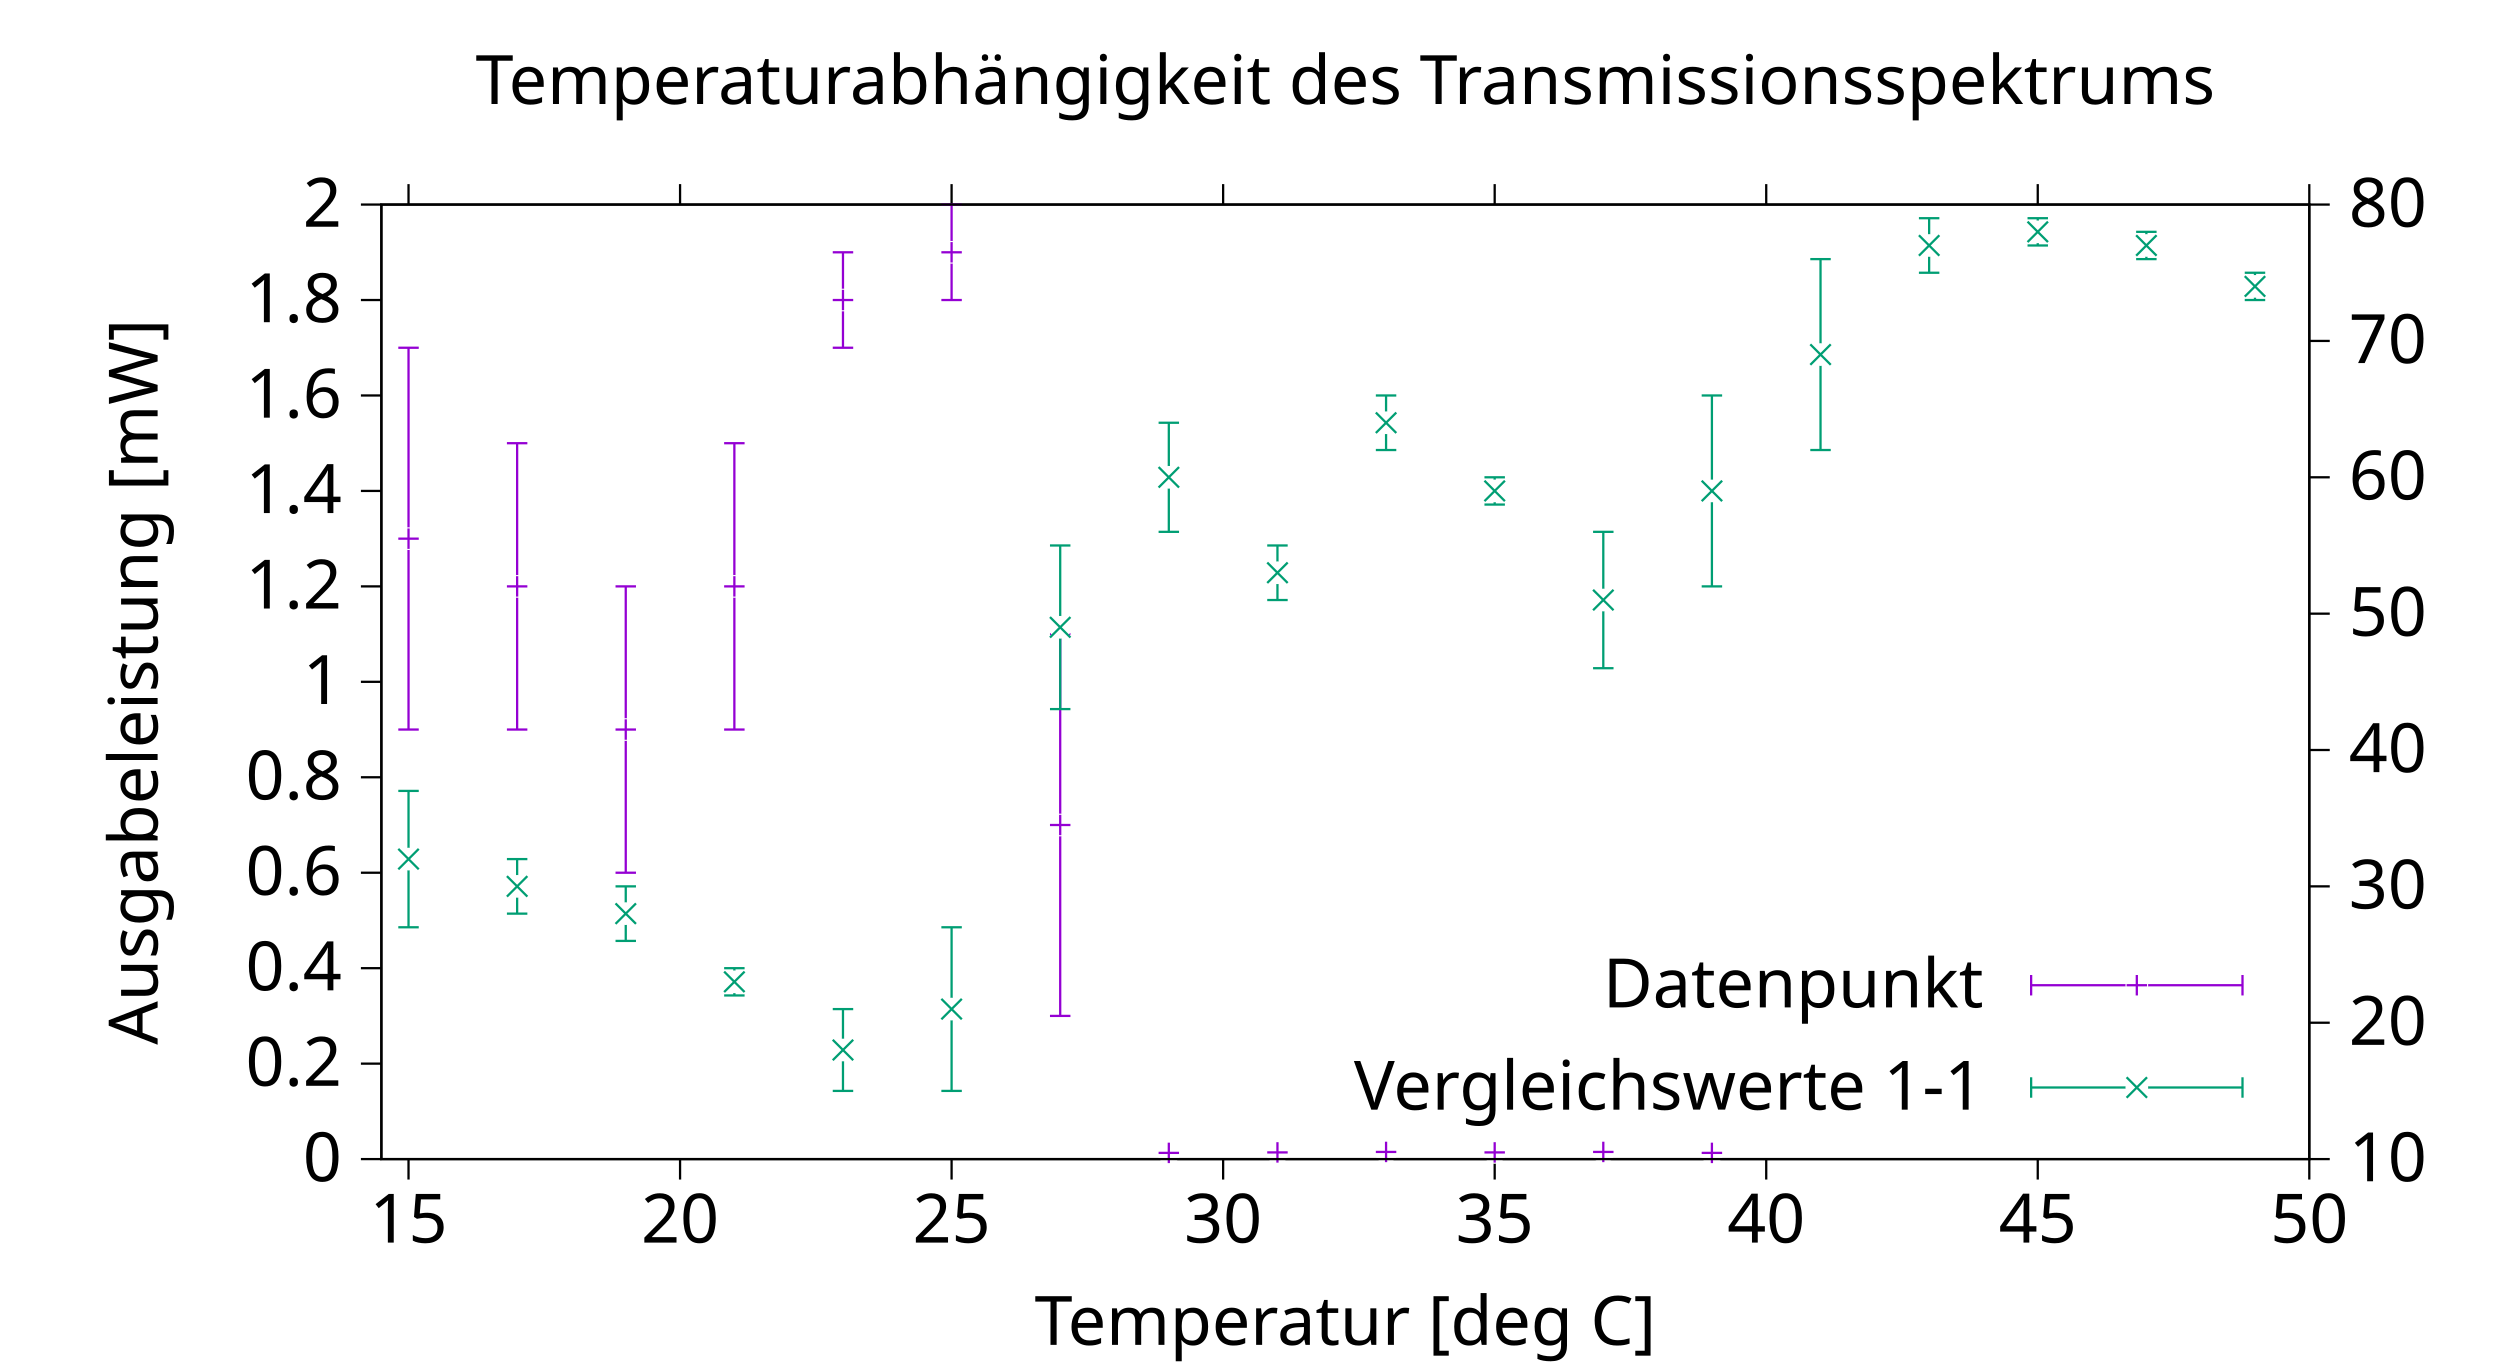
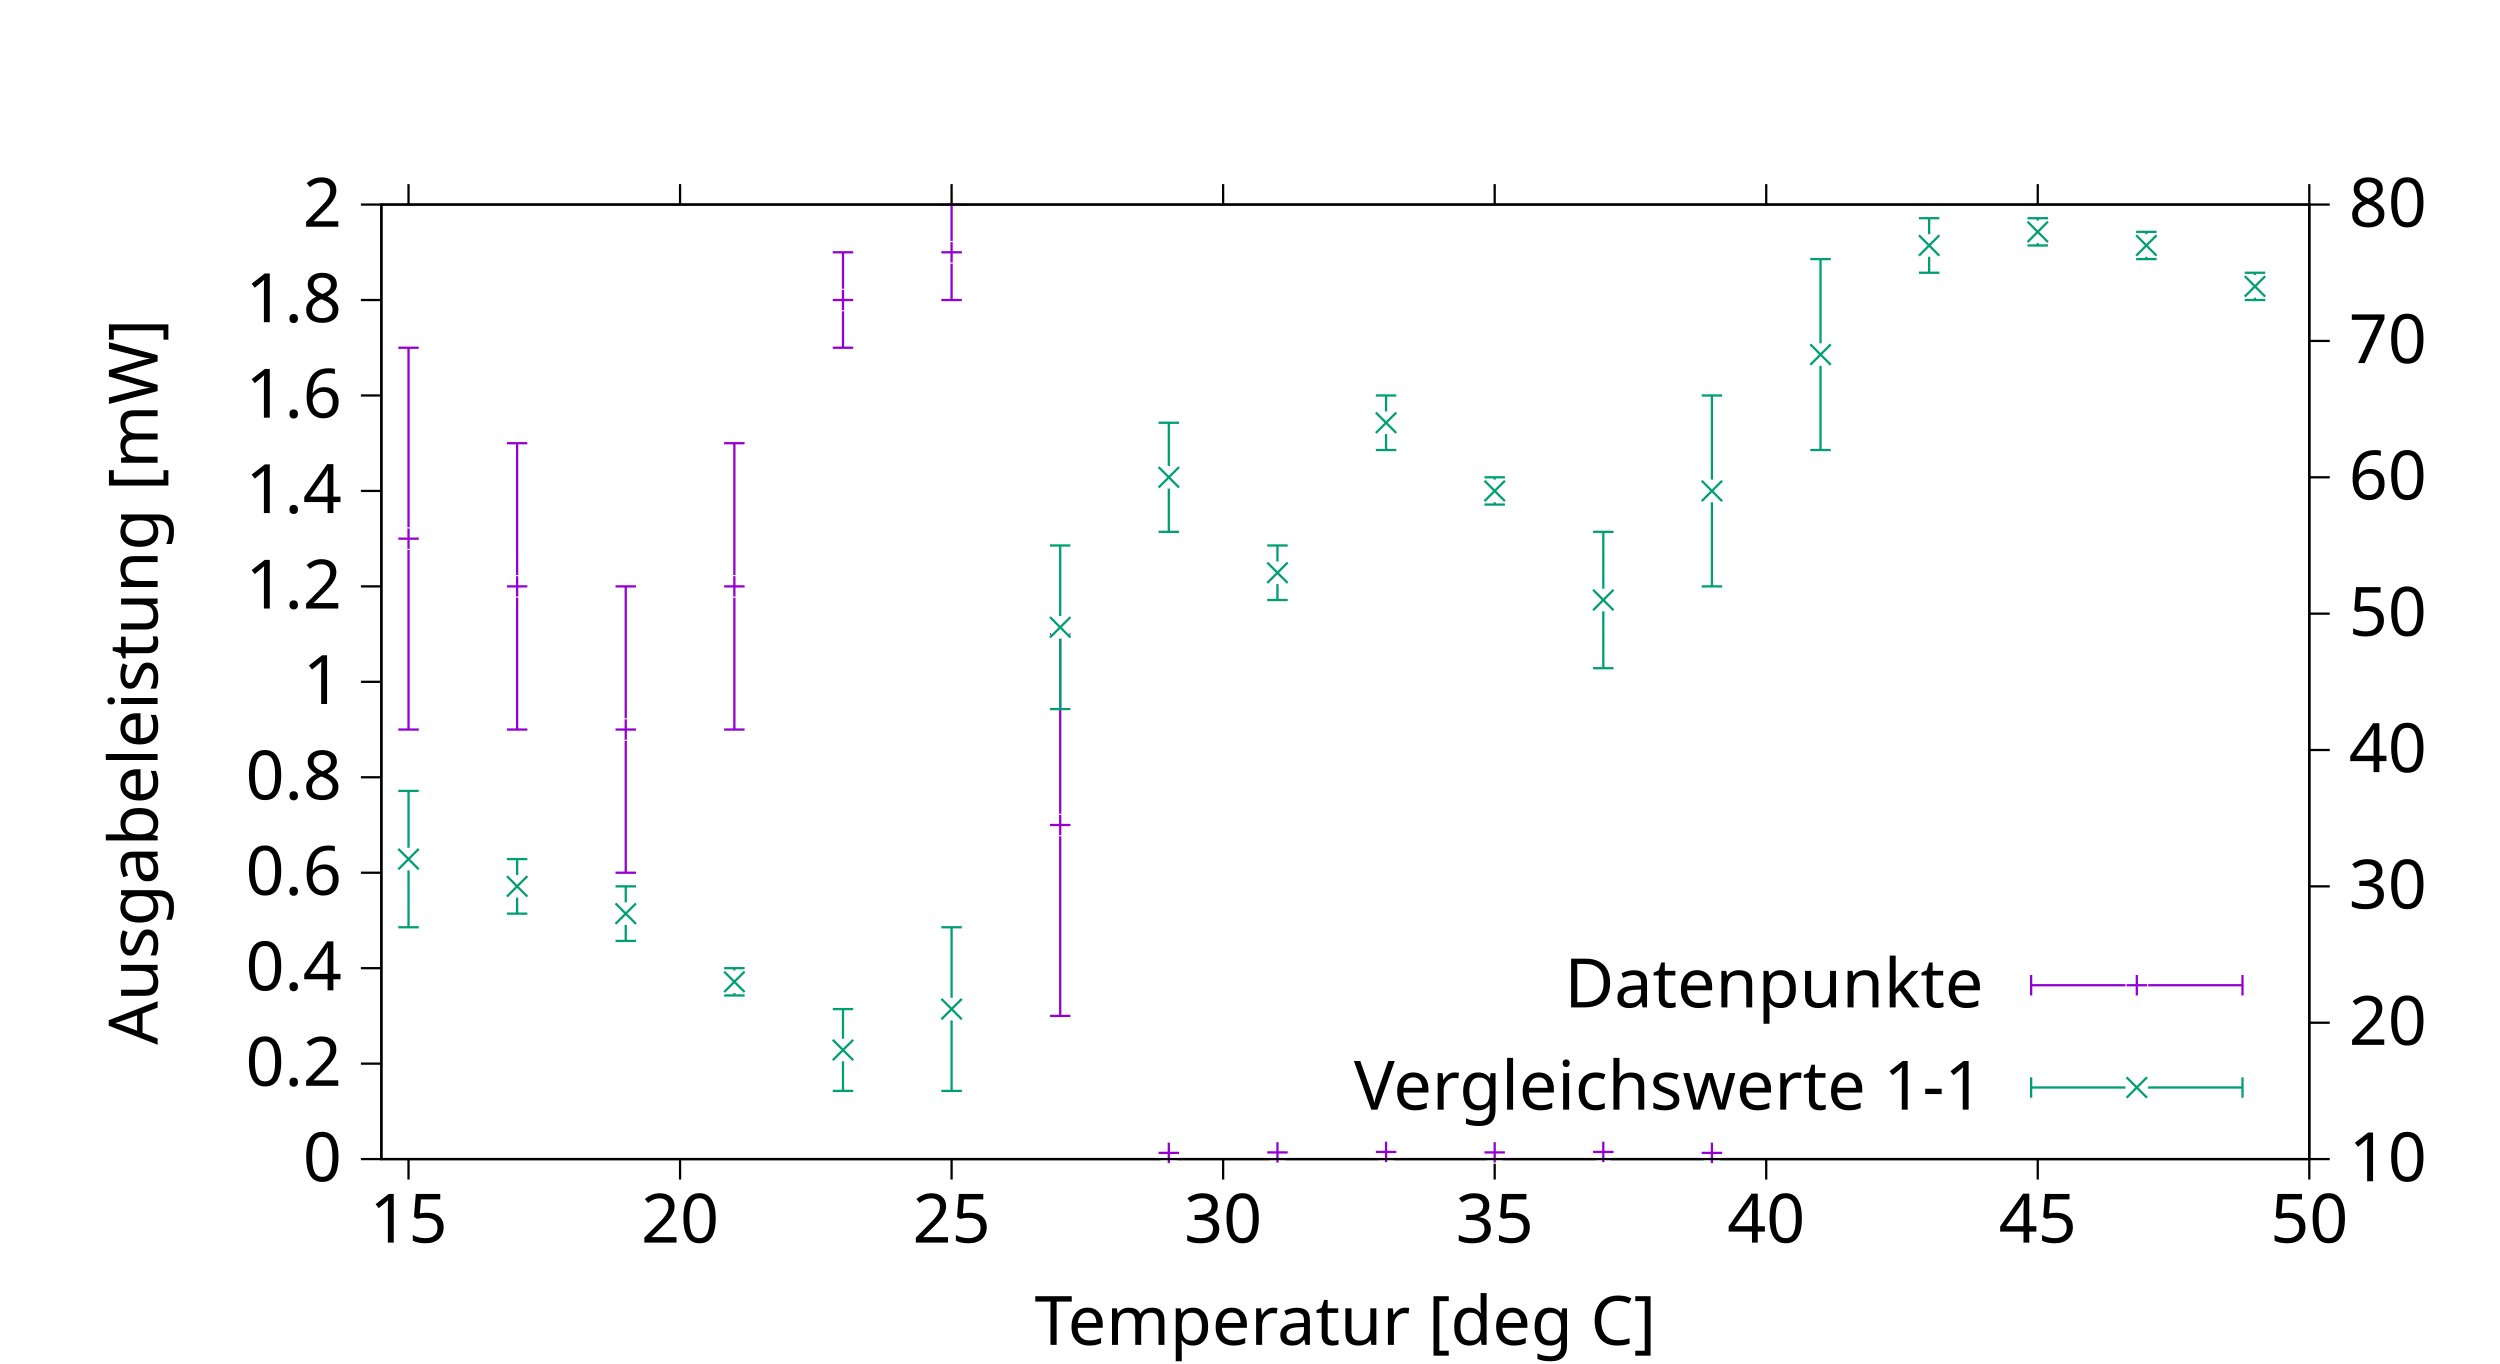
<svg xmlns="http://www.w3.org/2000/svg" xmlns:xlink="http://www.w3.org/1999/xlink" width="1100" height="600" viewBox="0 0 1100 600">
  <g id="gnuplot_canvas">
    <rect x="0" y="0" width="1100" height="600" fill="none" />
    <defs>
      <circle id="gpDot" r="0.5" stroke-width="0.5" stroke="currentColor" />
      <path id="gpPt0" stroke-width="0.222" stroke="currentColor" d="M-1,0 h2 M0,-1 v2" />
      <path id="gpPt1" stroke-width="0.222" stroke="currentColor" d="M-1,-1 L1,1 M1,-1 L-1,1" />
      <path id="gpPt2" stroke-width="0.222" stroke="currentColor" d="M-1,0 L1,0 M0,-1 L0,1 M-1,-1 L1,1 M-1,1 L1,-1" />
      <rect id="gpPt3" stroke-width="0.222" stroke="currentColor" x="-1" y="-1" width="2" height="2" />
      <rect id="gpPt4" stroke-width="0.222" stroke="currentColor" fill="currentColor" x="-1" y="-1" width="2" height="2" />
      <circle id="gpPt5" stroke-width="0.222" stroke="currentColor" cx="0" cy="0" r="1" />
      <use xlink:href="#gpPt5" id="gpPt6" fill="currentColor" stroke="none" />
      <path id="gpPt7" stroke-width="0.222" stroke="currentColor" d="M0,-1.33 L-1.33,0.67 L1.33,0.67 z" />
      <use xlink:href="#gpPt7" id="gpPt8" fill="currentColor" stroke="none" />
      <use xlink:href="#gpPt7" id="gpPt9" stroke="currentColor" transform="rotate(180)" />
      <use xlink:href="#gpPt9" id="gpPt10" fill="currentColor" stroke="none" />
      <use xlink:href="#gpPt3" id="gpPt11" stroke="currentColor" transform="rotate(45)" />
      <use xlink:href="#gpPt11" id="gpPt12" fill="currentColor" stroke="none" />
      <path id="gpPt13" stroke-width="0.222" stroke="currentColor" d="M0,1.330 L1.265,0.411 L0.782,-1.067 L-0.782,-1.076 L-1.265,0.411 z" />
      <use xlink:href="#gpPt13" id="gpPt14" fill="currentColor" stroke="none" />
      <filter id="textbox" filterUnits="objectBoundingBox" x="0" y="0" height="1" width="1">
        <feFlood flood-color="white" flood-opacity="1" result="bgnd" />
        <feComposite in="SourceGraphic" in2="bgnd" operator="atop" />
      </filter>
      <filter id="greybox" filterUnits="objectBoundingBox" x="0" y="0" height="1" width="1">
        <feFlood flood-color="lightgrey" flood-opacity="1" result="grey" />
        <feComposite in="SourceGraphic" in2="grey" operator="atop" />
      </filter>
    </defs>
    <g fill="none" color="white" stroke="currentColor" stroke-width="1.00" stroke-linecap="butt" stroke-linejoin="miter">
</g>
    <g fill="none" color="black" stroke="currentColor" stroke-width="1.00" stroke-linecap="butt" stroke-linejoin="miter">
      <path stroke="black" d="M167.80,510.00 L158.80,510.00  " />
      <g transform="translate(150.41,519.75)" stroke="none" fill="black" font-family="Computer Modern" font-size="30.00" text-anchor="end">
        <text>
          <tspan font-family="Computer Modern"> 0</tspan>
        </text>
      </g>
    </g>
    <g fill="none" color="black" stroke="currentColor" stroke-width="1.00" stroke-linecap="butt" stroke-linejoin="miter">
      <path stroke="black" d="M167.80,468.00 L158.80,468.00  " />
      <g transform="translate(150.41,477.75)" stroke="none" fill="black" font-family="Computer Modern" font-size="30.00" text-anchor="end">
        <text>
          <tspan font-family="Computer Modern"> 0.2</tspan>
        </text>
      </g>
    </g>
    <g fill="none" color="black" stroke="currentColor" stroke-width="1.00" stroke-linecap="butt" stroke-linejoin="miter">
      <path stroke="black" d="M167.80,426.00 L158.80,426.00  " />
      <g transform="translate(150.41,435.75)" stroke="none" fill="black" font-family="Computer Modern" font-size="30.00" text-anchor="end">
        <text>
          <tspan font-family="Computer Modern"> 0.4</tspan>
        </text>
      </g>
    </g>
    <g fill="none" color="black" stroke="currentColor" stroke-width="1.00" stroke-linecap="butt" stroke-linejoin="miter">
      <path stroke="black" d="M167.80,384.00 L158.80,384.00  " />
      <g transform="translate(150.41,393.75)" stroke="none" fill="black" font-family="Computer Modern" font-size="30.00" text-anchor="end">
        <text>
          <tspan font-family="Computer Modern"> 0.6</tspan>
        </text>
      </g>
    </g>
    <g fill="none" color="black" stroke="currentColor" stroke-width="1.00" stroke-linecap="butt" stroke-linejoin="miter">
      <path stroke="black" d="M167.80,342.00 L158.80,342.00  " />
      <g transform="translate(150.41,351.75)" stroke="none" fill="black" font-family="Computer Modern" font-size="30.00" text-anchor="end">
        <text>
          <tspan font-family="Computer Modern"> 0.8</tspan>
        </text>
      </g>
    </g>
    <g fill="none" color="black" stroke="currentColor" stroke-width="1.00" stroke-linecap="butt" stroke-linejoin="miter">
      <path stroke="black" d="M167.80,300.00 L158.80,300.00  " />
      <g transform="translate(150.41,309.75)" stroke="none" fill="black" font-family="Computer Modern" font-size="30.00" text-anchor="end">
        <text>
          <tspan font-family="Computer Modern"> 1</tspan>
        </text>
      </g>
    </g>
    <g fill="none" color="black" stroke="currentColor" stroke-width="1.00" stroke-linecap="butt" stroke-linejoin="miter">
      <path stroke="black" d="M167.80,258.01 L158.80,258.01  " />
      <g transform="translate(150.41,267.76)" stroke="none" fill="black" font-family="Computer Modern" font-size="30.00" text-anchor="end">
        <text>
          <tspan font-family="Computer Modern"> 1.2</tspan>
        </text>
      </g>
    </g>
    <g fill="none" color="black" stroke="currentColor" stroke-width="1.00" stroke-linecap="butt" stroke-linejoin="miter">
      <path stroke="black" d="M167.80,216.01 L158.80,216.01  " />
      <g transform="translate(150.41,225.76)" stroke="none" fill="black" font-family="Computer Modern" font-size="30.00" text-anchor="end">
        <text>
          <tspan font-family="Computer Modern"> 1.4</tspan>
        </text>
      </g>
    </g>
    <g fill="none" color="black" stroke="currentColor" stroke-width="1.00" stroke-linecap="butt" stroke-linejoin="miter">
      <path stroke="black" d="M167.80,174.01 L158.80,174.01  " />
      <g transform="translate(150.41,183.76)" stroke="none" fill="black" font-family="Computer Modern" font-size="30.00" text-anchor="end">
        <text>
          <tspan font-family="Computer Modern"> 1.6</tspan>
        </text>
      </g>
    </g>
    <g fill="none" color="black" stroke="currentColor" stroke-width="1.00" stroke-linecap="butt" stroke-linejoin="miter">
      <path stroke="black" d="M167.80,132.01 L158.80,132.01  " />
      <g transform="translate(150.41,141.76)" stroke="none" fill="black" font-family="Computer Modern" font-size="30.00" text-anchor="end">
        <text>
          <tspan font-family="Computer Modern"> 1.8</tspan>
        </text>
      </g>
    </g>
    <g fill="none" color="black" stroke="currentColor" stroke-width="1.00" stroke-linecap="butt" stroke-linejoin="miter">
      <path stroke="black" d="M167.80,90.01 L158.80,90.01  " />
      <g transform="translate(150.41,99.76)" stroke="none" fill="black" font-family="Computer Modern" font-size="30.00" text-anchor="end">
        <text>
          <tspan font-family="Computer Modern"> 2</tspan>
        </text>
      </g>
    </g>
    <g fill="none" color="black" stroke="currentColor" stroke-width="1.00" stroke-linecap="butt" stroke-linejoin="miter">
      <path stroke="black" d="M179.75,510.00 L179.75,519.00 M179.75,90.01 L179.75,81.01  " />
      <g transform="translate(179.75,546.75)" stroke="none" fill="black" font-family="Computer Modern" font-size="30.00" text-anchor="middle">
        <text>
          <tspan font-family="Computer Modern"> 15</tspan>
        </text>
      </g>
    </g>
    <g fill="none" color="black" stroke="currentColor" stroke-width="1.00" stroke-linecap="butt" stroke-linejoin="miter">
      <path stroke="black" d="M299.23,510.00 L299.23,519.00 M299.23,90.01 L299.23,81.01  " />
      <g transform="translate(299.23,546.75)" stroke="none" fill="black" font-family="Computer Modern" font-size="30.00" text-anchor="middle">
        <text>
          <tspan font-family="Computer Modern"> 20</tspan>
        </text>
      </g>
    </g>
    <g fill="none" color="black" stroke="currentColor" stroke-width="1.00" stroke-linecap="butt" stroke-linejoin="miter">
      <path stroke="black" d="M418.70,510.00 L418.70,519.00 M418.70,90.01 L418.70,81.01  " />
      <g transform="translate(418.70,546.75)" stroke="none" fill="black" font-family="Computer Modern" font-size="30.00" text-anchor="middle">
        <text>
          <tspan font-family="Computer Modern"> 25</tspan>
        </text>
      </g>
    </g>
    <g fill="none" color="black" stroke="currentColor" stroke-width="1.00" stroke-linecap="butt" stroke-linejoin="miter">
      <path stroke="black" d="M538.18,510.00 L538.18,519.00 M538.18,90.01 L538.18,81.01  " />
      <g transform="translate(538.18,546.75)" stroke="none" fill="black" font-family="Computer Modern" font-size="30.00" text-anchor="middle">
        <text>
          <tspan font-family="Computer Modern"> 30</tspan>
        </text>
      </g>
    </g>
    <g fill="none" color="black" stroke="currentColor" stroke-width="1.00" stroke-linecap="butt" stroke-linejoin="miter">
      <path stroke="black" d="M657.66,510.00 L657.66,519.00 M657.66,90.01 L657.66,81.01  " />
      <g transform="translate(657.66,546.75)" stroke="none" fill="black" font-family="Computer Modern" font-size="30.00" text-anchor="middle">
        <text>
          <tspan font-family="Computer Modern"> 35</tspan>
        </text>
      </g>
    </g>
    <g fill="none" color="black" stroke="currentColor" stroke-width="1.00" stroke-linecap="butt" stroke-linejoin="miter">
      <path stroke="black" d="M777.14,510.00 L777.14,519.00 M777.14,90.01 L777.14,81.01  " />
      <g transform="translate(777.14,546.75)" stroke="none" fill="black" font-family="Computer Modern" font-size="30.00" text-anchor="middle">
        <text>
          <tspan font-family="Computer Modern"> 40</tspan>
        </text>
      </g>
    </g>
    <g fill="none" color="black" stroke="currentColor" stroke-width="1.00" stroke-linecap="butt" stroke-linejoin="miter">
      <path stroke="black" d="M896.61,510.00 L896.61,519.00 M896.61,90.01 L896.61,81.01  " />
      <g transform="translate(896.61,546.75)" stroke="none" fill="black" font-family="Computer Modern" font-size="30.00" text-anchor="middle">
        <text>
          <tspan font-family="Computer Modern"> 45</tspan>
        </text>
      </g>
    </g>
    <g fill="none" color="black" stroke="currentColor" stroke-width="1.00" stroke-linecap="butt" stroke-linejoin="miter">
      <path stroke="black" d="M1016.09,510.00 L1016.09,519.00 M1016.09,90.01 L1016.09,81.01  " />
      <g transform="translate(1016.09,546.75)" stroke="none" fill="black" font-family="Computer Modern" font-size="30.00" text-anchor="middle">
        <text>
          <tspan font-family="Computer Modern"> 50</tspan>
        </text>
      </g>
    </g>
    <g fill="none" color="black" stroke="currentColor" stroke-width="1.00" stroke-linecap="butt" stroke-linejoin="miter">
      <path stroke="black" d="M1016.09,510.00 L1025.09,510.00  " />
      <g transform="translate(1033.48,519.75)" stroke="none" fill="black" font-family="Computer Modern" font-size="30.00" text-anchor="start">
        <text>
          <tspan font-family="Computer Modern"> 10</tspan>
        </text>
      </g>
    </g>
    <g fill="none" color="black" stroke="currentColor" stroke-width="1.00" stroke-linecap="butt" stroke-linejoin="miter">
      <path stroke="black" d="M1016.09,450.00 L1025.09,450.00  " />
      <g transform="translate(1033.48,459.75)" stroke="none" fill="black" font-family="Computer Modern" font-size="30.00" text-anchor="start">
        <text>
          <tspan font-family="Computer Modern"> 20</tspan>
        </text>
      </g>
    </g>
    <g fill="none" color="black" stroke="currentColor" stroke-width="1.00" stroke-linecap="butt" stroke-linejoin="miter">
      <path stroke="black" d="M1016.09,390.00 L1025.09,390.00  " />
      <g transform="translate(1033.48,399.75)" stroke="none" fill="black" font-family="Computer Modern" font-size="30.00" text-anchor="start">
        <text>
          <tspan font-family="Computer Modern"> 30</tspan>
        </text>
      </g>
    </g>
    <g fill="none" color="black" stroke="currentColor" stroke-width="1.00" stroke-linecap="butt" stroke-linejoin="miter">
      <path stroke="black" d="M1016.09,330.00 L1025.09,330.00  " />
      <g transform="translate(1033.48,339.75)" stroke="none" fill="black" font-family="Computer Modern" font-size="30.00" text-anchor="start">
        <text>
          <tspan font-family="Computer Modern"> 40</tspan>
        </text>
      </g>
    </g>
    <g fill="none" color="black" stroke="currentColor" stroke-width="1.00" stroke-linecap="butt" stroke-linejoin="miter">
      <path stroke="black" d="M1016.09,270.01 L1025.09,270.01  " />
      <g transform="translate(1033.48,279.76)" stroke="none" fill="black" font-family="Computer Modern" font-size="30.00" text-anchor="start">
        <text>
          <tspan font-family="Computer Modern"> 50</tspan>
        </text>
      </g>
    </g>
    <g fill="none" color="black" stroke="currentColor" stroke-width="1.00" stroke-linecap="butt" stroke-linejoin="miter">
      <path stroke="black" d="M1016.09,210.01 L1025.09,210.01  " />
      <g transform="translate(1033.48,219.76)" stroke="none" fill="black" font-family="Computer Modern" font-size="30.00" text-anchor="start">
        <text>
          <tspan font-family="Computer Modern"> 60</tspan>
        </text>
      </g>
    </g>
    <g fill="none" color="black" stroke="currentColor" stroke-width="1.00" stroke-linecap="butt" stroke-linejoin="miter">
      <path stroke="black" d="M1016.09,150.01 L1025.09,150.01  " />
      <g transform="translate(1033.48,159.76)" stroke="none" fill="black" font-family="Computer Modern" font-size="30.00" text-anchor="start">
        <text>
          <tspan font-family="Computer Modern"> 70</tspan>
        </text>
      </g>
    </g>
    <g fill="none" color="black" stroke="currentColor" stroke-width="1.00" stroke-linecap="butt" stroke-linejoin="miter">
      <path stroke="black" d="M1016.09,90.01 L1025.09,90.01  " />
      <g transform="translate(1033.48,99.76)" stroke="none" fill="black" font-family="Computer Modern" font-size="30.00" text-anchor="start">
        <text>
          <tspan font-family="Computer Modern"> 80</tspan>
        </text>
      </g>
    </g>
    <g fill="none" color="black" stroke="currentColor" stroke-width="1.00" stroke-linecap="butt" stroke-linejoin="miter">
</g>
    <g fill="none" color="black" stroke="currentColor" stroke-width="1.00" stroke-linecap="butt" stroke-linejoin="miter">
      <path stroke="black" d="M167.80,90.01 L167.80,510.00 L1016.09,510.00 L1016.09,90.01 L167.80,90.01 Z  " />
    </g>
    <g fill="none" color="black" stroke="currentColor" stroke-width="1.00" stroke-linecap="butt" stroke-linejoin="miter">
      <g transform="translate(69.35,300.01) rotate(270)" stroke="none" fill="black" font-family="Computer Modern" font-size="30.00" text-anchor="middle">
        <text>
          <tspan font-family="Computer Modern">Ausgabeleistung [mW]</tspan>
        </text>
      </g>
    </g>
    <g fill="none" color="black" stroke="currentColor" stroke-width="1.00" stroke-linecap="butt" stroke-linejoin="miter">
      <g transform="translate(591.94,591.75)" stroke="none" fill="black" font-family="Computer Modern" font-size="30.00" text-anchor="middle">
        <text>
          <tspan font-family="Computer Modern">Temperatur [deg C]</tspan>
        </text>
      </g>
    </g>
    <g fill="none" color="black" stroke="currentColor" stroke-width="1.00" stroke-linecap="butt" stroke-linejoin="miter">
</g>
    <g id="gnuplot_plot_1">
      <g fill="none" color="black" stroke="currentColor" stroke-width="1.00" stroke-linecap="butt" stroke-linejoin="miter">
        <g transform="translate(872.70,443.25)" stroke="none" fill="black" font-family="Computer Modern" font-size="30.00" text-anchor="end">
          <text>
-             <tspan font-family="Computer Modern">Datenpunkt</tspan>
+             <tspan font-family="Computer Modern">Datenpunkte</tspan>
          </text>
        </g>
      </g>
      <g fill="none" color="black" stroke="currentColor" stroke-width="1.00" stroke-linecap="butt" stroke-linejoin="miter">
        <path stroke="rgb(148,   0, 211)" d="M893.70,433.50 L986.70,433.50 M893.70,429.00 L893.70,438.00 M986.70,429.00 L986.70,438.00 M179.75,321.00 L179.75,153.01   M175.25,321.00 L184.25,321.00 M175.25,153.01 L184.25,153.01 M227.54,321.00 L227.54,195.01 M223.04,321.00 L232.04,321.00   M223.04,195.01 L232.04,195.01 M275.33,384.00 L275.33,258.01 M270.83,384.00 L279.83,384.00 M270.83,258.01 L279.83,258.01   M323.12,321.00 L323.12,195.01 M318.62,321.00 L327.62,321.00 M318.62,195.01 L327.62,195.01 M370.91,153.01 L370.91,111.01   M366.41,153.01 L375.41,153.01 M366.41,111.01 L375.41,111.01 M418.70,132.01 L418.70,90.01 M414.20,132.01 L423.20,132.01   M414.20,90.01 L423.20,90.01 M466.49,447.00 L466.49,279.01 M461.99,447.00 L470.99,447.00 M461.99,279.01 L470.99,279.01   M514.28,507.48 L514.28,507.06 M509.78,507.48 L518.78,507.48 M509.78,507.06 L518.78,507.06 M562.08,507.27 L562.08,506.85   M557.58,507.27 L566.58,507.27 M557.58,506.85 L566.58,506.85 M609.87,507.06 L609.87,506.64 M605.37,507.06 L614.37,507.06   M605.37,506.64 L614.37,506.64 M657.66,507.27 L657.66,506.85 M653.16,507.27 L662.16,507.27 M653.16,506.85 L662.16,506.85   M705.45,507.06 L705.45,506.64 M700.95,507.06 L709.95,507.06 M700.95,506.64 L709.95,506.64 M753.24,507.48 L753.24,507.06   M748.74,507.48 L757.74,507.48 M748.74,507.06 L757.74,507.06  " />
      </g>
      <g fill="none" color="black" stroke="currentColor" stroke-width="1.00" stroke-linecap="butt" stroke-linejoin="miter">
        <use xlink:href="#gpPt6" transform="translate(179.75,237.01) scale(4.50)" color="white" />
      </g>
      <g fill="none" color="black" stroke="currentColor" stroke-width="1.00" stroke-linecap="butt" stroke-linejoin="miter">
        <use xlink:href="#gpPt0" transform="translate(179.75,237.01) scale(4.50)" color="rgb(148,   0, 211)" />
        <use xlink:href="#gpPt6" transform="translate(227.54,258.01) scale(4.50)" color="white" />
      </g>
      <g fill="none" color="black" stroke="currentColor" stroke-width="1.00" stroke-linecap="butt" stroke-linejoin="miter">
        <use xlink:href="#gpPt0" transform="translate(227.54,258.01) scale(4.50)" color="rgb(148,   0, 211)" />
        <use xlink:href="#gpPt6" transform="translate(275.33,321.00) scale(4.50)" color="white" />
      </g>
      <g fill="none" color="black" stroke="currentColor" stroke-width="1.00" stroke-linecap="butt" stroke-linejoin="miter">
        <use xlink:href="#gpPt0" transform="translate(275.33,321.00) scale(4.50)" color="rgb(148,   0, 211)" />
        <use xlink:href="#gpPt6" transform="translate(323.12,258.01) scale(4.50)" color="white" />
      </g>
      <g fill="none" color="black" stroke="currentColor" stroke-width="1.00" stroke-linecap="butt" stroke-linejoin="miter">
        <use xlink:href="#gpPt0" transform="translate(323.12,258.01) scale(4.50)" color="rgb(148,   0, 211)" />
        <use xlink:href="#gpPt6" transform="translate(370.91,132.01) scale(4.50)" color="white" />
      </g>
      <g fill="none" color="black" stroke="currentColor" stroke-width="1.00" stroke-linecap="butt" stroke-linejoin="miter">
        <use xlink:href="#gpPt0" transform="translate(370.91,132.01) scale(4.50)" color="rgb(148,   0, 211)" />
        <use xlink:href="#gpPt6" transform="translate(418.70,111.01) scale(4.50)" color="white" />
      </g>
      <g fill="none" color="black" stroke="currentColor" stroke-width="1.00" stroke-linecap="butt" stroke-linejoin="miter">
        <use xlink:href="#gpPt0" transform="translate(418.70,111.01) scale(4.50)" color="rgb(148,   0, 211)" />
        <use xlink:href="#gpPt6" transform="translate(466.49,363.00) scale(4.50)" color="white" />
      </g>
      <g fill="none" color="black" stroke="currentColor" stroke-width="1.00" stroke-linecap="butt" stroke-linejoin="miter">
        <use xlink:href="#gpPt0" transform="translate(466.49,363.00) scale(4.50)" color="rgb(148,   0, 211)" />
        <use xlink:href="#gpPt6" transform="translate(514.28,507.27) scale(4.50)" color="white" />
      </g>
      <g fill="none" color="black" stroke="currentColor" stroke-width="1.00" stroke-linecap="butt" stroke-linejoin="miter">
        <use xlink:href="#gpPt0" transform="translate(514.28,507.27) scale(4.50)" color="rgb(148,   0, 211)" />
        <use xlink:href="#gpPt6" transform="translate(562.08,507.06) scale(4.50)" color="white" />
      </g>
      <g fill="none" color="black" stroke="currentColor" stroke-width="1.00" stroke-linecap="butt" stroke-linejoin="miter">
        <use xlink:href="#gpPt0" transform="translate(562.08,507.06) scale(4.50)" color="rgb(148,   0, 211)" />
        <use xlink:href="#gpPt6" transform="translate(609.87,506.85) scale(4.50)" color="white" />
      </g>
      <g fill="none" color="black" stroke="currentColor" stroke-width="1.00" stroke-linecap="butt" stroke-linejoin="miter">
        <use xlink:href="#gpPt0" transform="translate(609.87,506.85) scale(4.50)" color="rgb(148,   0, 211)" />
        <use xlink:href="#gpPt6" transform="translate(657.66,507.06) scale(4.50)" color="white" />
      </g>
      <g fill="none" color="black" stroke="currentColor" stroke-width="1.00" stroke-linecap="butt" stroke-linejoin="miter">
        <use xlink:href="#gpPt0" transform="translate(657.66,507.06) scale(4.50)" color="rgb(148,   0, 211)" />
        <use xlink:href="#gpPt6" transform="translate(705.45,506.85) scale(4.50)" color="white" />
      </g>
      <g fill="none" color="black" stroke="currentColor" stroke-width="1.00" stroke-linecap="butt" stroke-linejoin="miter">
        <use xlink:href="#gpPt0" transform="translate(705.45,506.85) scale(4.50)" color="rgb(148,   0, 211)" />
        <use xlink:href="#gpPt6" transform="translate(753.24,507.27) scale(4.50)" color="white" />
      </g>
      <g fill="none" color="black" stroke="currentColor" stroke-width="1.00" stroke-linecap="butt" stroke-linejoin="miter">
        <use xlink:href="#gpPt0" transform="translate(753.24,507.27) scale(4.50)" color="rgb(148,   0, 211)" />
        <use xlink:href="#gpPt6" transform="translate(940.20,433.50) scale(4.50)" color="white" />
      </g>
      <g fill="none" color="black" stroke="currentColor" stroke-width="1.00" stroke-linecap="butt" stroke-linejoin="miter">
        <use xlink:href="#gpPt0" transform="translate(940.20,433.50) scale(4.50)" color="rgb(148,   0, 211)" />
      </g>
    </g>
    <g id="gnuplot_plot_2">
      <g fill="none" color="black" stroke="currentColor" stroke-width="1.00" stroke-linecap="butt" stroke-linejoin="miter">
        <g transform="translate(872.70,488.25)" stroke="none" fill="black" font-family="Computer Modern" font-size="30.00" text-anchor="end">
          <text>
            <tspan font-family="Computer Modern">Vergleichswerte 1-1</tspan>
          </text>
        </g>
      </g>
      <g fill="none" color="black" stroke="currentColor" stroke-width="1.00" stroke-linecap="butt" stroke-linejoin="miter">
        <path stroke="rgb(  0, 158, 115)" d="M893.70,478.50 L986.70,478.50 M893.70,474.00 L893.70,483.00 M986.70,474.00 L986.70,483.00 M179.75,408.00 L179.75,348.00   M175.25,408.00 L184.25,408.00 M175.25,348.00 L184.25,348.00 M227.54,402.00 L227.54,378.00 M223.04,402.00 L232.04,402.00   M223.04,378.00 L232.04,378.00 M275.33,414.00 L275.33,390.00 M270.83,414.00 L279.83,414.00 M270.83,390.00 L279.83,390.00   M323.12,438.00 L323.12,426.00 M318.62,438.00 L327.62,438.00 M318.62,426.00 L327.62,426.00 M370.91,480.00 L370.91,444.00   M366.41,480.00 L375.41,480.00 M366.41,444.00 L375.41,444.00 M418.70,480.00 L418.70,408.00 M414.20,480.00 L423.20,480.00   M414.20,408.00 L423.20,408.00 M466.49,312.00 L466.49,240.01 M461.99,312.00 L470.99,312.00 M461.99,240.01 L470.99,240.01   M514.28,234.01 L514.28,186.01 M509.78,234.01 L518.78,234.01 M509.78,186.01 L518.78,186.01 M562.08,264.01 L562.08,240.01   M557.58,264.01 L566.58,264.01 M557.58,240.01 L566.58,240.01 M609.87,198.01 L609.87,174.01 M605.37,198.01 L614.37,198.01   M605.37,174.01 L614.37,174.01 M657.66,222.01 L657.66,210.01 M653.16,222.01 L662.16,222.01 M653.16,210.01 L662.16,210.01   M705.45,294.01 L705.45,234.01 M700.95,294.01 L709.95,294.01 M700.95,234.01 L709.95,234.01 M753.24,258.01 L753.24,174.01   M748.74,258.01 L757.74,258.01 M748.74,174.01 L757.74,174.01 M801.03,198.01 L801.03,114.01 M796.53,198.01 L805.53,198.01   M796.53,114.01 L805.53,114.01 M848.82,120.01 L848.82,96.01 M844.32,120.01 L853.32,120.01 M844.32,96.01 L853.32,96.01   M896.61,108.01 L896.61,96.01 M892.11,108.01 L901.11,108.01 M892.11,96.01 L901.11,96.01 M944.40,114.01 L944.40,102.01   M939.90,114.01 L948.90,114.01 M939.90,102.01 L948.90,102.01 M992.19,132.01 L992.19,120.01 M987.69,132.01 L996.69,132.01   M987.69,120.01 L996.69,120.01  " />
      </g>
      <g fill="none" color="black" stroke="currentColor" stroke-width="1.00" stroke-linecap="butt" stroke-linejoin="miter">
        <use xlink:href="#gpPt6" transform="translate(179.75,378.00) scale(4.50)" color="white" />
      </g>
      <g fill="none" color="black" stroke="currentColor" stroke-width="1.00" stroke-linecap="butt" stroke-linejoin="miter">
        <use xlink:href="#gpPt1" transform="translate(179.75,378.00) scale(4.50)" color="rgb(  0, 158, 115)" />
        <use xlink:href="#gpPt6" transform="translate(227.54,390.00) scale(4.50)" color="white" />
      </g>
      <g fill="none" color="black" stroke="currentColor" stroke-width="1.00" stroke-linecap="butt" stroke-linejoin="miter">
        <use xlink:href="#gpPt1" transform="translate(227.54,390.00) scale(4.50)" color="rgb(  0, 158, 115)" />
        <use xlink:href="#gpPt6" transform="translate(275.33,402.00) scale(4.50)" color="white" />
      </g>
      <g fill="none" color="black" stroke="currentColor" stroke-width="1.00" stroke-linecap="butt" stroke-linejoin="miter">
        <use xlink:href="#gpPt1" transform="translate(275.33,402.00) scale(4.50)" color="rgb(  0, 158, 115)" />
        <use xlink:href="#gpPt6" transform="translate(323.12,432.00) scale(4.50)" color="white" />
      </g>
      <g fill="none" color="black" stroke="currentColor" stroke-width="1.00" stroke-linecap="butt" stroke-linejoin="miter">
        <use xlink:href="#gpPt1" transform="translate(323.12,432.00) scale(4.50)" color="rgb(  0, 158, 115)" />
        <use xlink:href="#gpPt6" transform="translate(370.91,462.00) scale(4.50)" color="white" />
      </g>
      <g fill="none" color="black" stroke="currentColor" stroke-width="1.00" stroke-linecap="butt" stroke-linejoin="miter">
        <use xlink:href="#gpPt1" transform="translate(370.91,462.00) scale(4.50)" color="rgb(  0, 158, 115)" />
        <use xlink:href="#gpPt6" transform="translate(418.70,444.00) scale(4.50)" color="white" />
      </g>
      <g fill="none" color="black" stroke="currentColor" stroke-width="1.00" stroke-linecap="butt" stroke-linejoin="miter">
        <use xlink:href="#gpPt1" transform="translate(418.70,444.00) scale(4.50)" color="rgb(  0, 158, 115)" />
        <use xlink:href="#gpPt6" transform="translate(466.49,276.01) scale(4.50)" color="white" />
      </g>
      <g fill="none" color="black" stroke="currentColor" stroke-width="1.00" stroke-linecap="butt" stroke-linejoin="miter">
        <use xlink:href="#gpPt1" transform="translate(466.49,276.01) scale(4.50)" color="rgb(  0, 158, 115)" />
        <use xlink:href="#gpPt6" transform="translate(514.28,210.01) scale(4.50)" color="white" />
      </g>
      <g fill="none" color="black" stroke="currentColor" stroke-width="1.00" stroke-linecap="butt" stroke-linejoin="miter">
        <use xlink:href="#gpPt1" transform="translate(514.28,210.01) scale(4.50)" color="rgb(  0, 158, 115)" />
        <use xlink:href="#gpPt6" transform="translate(562.08,252.01) scale(4.50)" color="white" />
      </g>
      <g fill="none" color="black" stroke="currentColor" stroke-width="1.00" stroke-linecap="butt" stroke-linejoin="miter">
        <use xlink:href="#gpPt1" transform="translate(562.08,252.01) scale(4.50)" color="rgb(  0, 158, 115)" />
        <use xlink:href="#gpPt6" transform="translate(609.87,186.01) scale(4.50)" color="white" />
      </g>
      <g fill="none" color="black" stroke="currentColor" stroke-width="1.00" stroke-linecap="butt" stroke-linejoin="miter">
        <use xlink:href="#gpPt1" transform="translate(609.87,186.01) scale(4.50)" color="rgb(  0, 158, 115)" />
        <use xlink:href="#gpPt6" transform="translate(657.66,216.01) scale(4.50)" color="white" />
      </g>
      <g fill="none" color="black" stroke="currentColor" stroke-width="1.00" stroke-linecap="butt" stroke-linejoin="miter">
        <use xlink:href="#gpPt1" transform="translate(657.66,216.01) scale(4.50)" color="rgb(  0, 158, 115)" />
        <use xlink:href="#gpPt6" transform="translate(705.45,264.01) scale(4.50)" color="white" />
      </g>
      <g fill="none" color="black" stroke="currentColor" stroke-width="1.00" stroke-linecap="butt" stroke-linejoin="miter">
        <use xlink:href="#gpPt1" transform="translate(705.45,264.01) scale(4.50)" color="rgb(  0, 158, 115)" />
        <use xlink:href="#gpPt6" transform="translate(753.24,216.01) scale(4.50)" color="white" />
      </g>
      <g fill="none" color="black" stroke="currentColor" stroke-width="1.00" stroke-linecap="butt" stroke-linejoin="miter">
        <use xlink:href="#gpPt1" transform="translate(753.24,216.01) scale(4.50)" color="rgb(  0, 158, 115)" />
        <use xlink:href="#gpPt6" transform="translate(801.03,156.01) scale(4.50)" color="white" />
      </g>
      <g fill="none" color="black" stroke="currentColor" stroke-width="1.00" stroke-linecap="butt" stroke-linejoin="miter">
        <use xlink:href="#gpPt1" transform="translate(801.03,156.01) scale(4.50)" color="rgb(  0, 158, 115)" />
        <use xlink:href="#gpPt6" transform="translate(848.82,108.01) scale(4.50)" color="white" />
      </g>
      <g fill="none" color="black" stroke="currentColor" stroke-width="1.00" stroke-linecap="butt" stroke-linejoin="miter">
        <use xlink:href="#gpPt1" transform="translate(848.82,108.01) scale(4.50)" color="rgb(  0, 158, 115)" />
        <use xlink:href="#gpPt6" transform="translate(896.61,102.01) scale(4.50)" color="white" />
      </g>
      <g fill="none" color="black" stroke="currentColor" stroke-width="1.00" stroke-linecap="butt" stroke-linejoin="miter">
        <use xlink:href="#gpPt1" transform="translate(896.61,102.01) scale(4.50)" color="rgb(  0, 158, 115)" />
        <use xlink:href="#gpPt6" transform="translate(944.40,108.01) scale(4.50)" color="white" />
      </g>
      <g fill="none" color="black" stroke="currentColor" stroke-width="1.00" stroke-linecap="butt" stroke-linejoin="miter">
        <use xlink:href="#gpPt1" transform="translate(944.40,108.01) scale(4.50)" color="rgb(  0, 158, 115)" />
        <use xlink:href="#gpPt6" transform="translate(992.19,126.01) scale(4.50)" color="white" />
      </g>
      <g fill="none" color="black" stroke="currentColor" stroke-width="1.00" stroke-linecap="butt" stroke-linejoin="miter">
        <use xlink:href="#gpPt1" transform="translate(992.19,126.01) scale(4.50)" color="rgb(  0, 158, 115)" />
        <use xlink:href="#gpPt6" transform="translate(940.20,478.50) scale(4.50)" color="white" />
      </g>
      <g fill="none" color="black" stroke="currentColor" stroke-width="1.00" stroke-linecap="butt" stroke-linejoin="miter">
        <use xlink:href="#gpPt1" transform="translate(940.20,478.50) scale(4.50)" color="rgb(  0, 158, 115)" />
      </g>
    </g>
    <g fill="none" color="white" stroke="rgb(  0, 158, 115)" stroke-width="2.00" stroke-linecap="butt" stroke-linejoin="miter">
</g>
    <g fill="none" color="black" stroke="currentColor" stroke-width="2.00" stroke-linecap="butt" stroke-linejoin="miter">
</g>
    <g fill="none" color="black" stroke="black" stroke-width="1.00" stroke-linecap="butt" stroke-linejoin="miter">
</g>
    <g fill="none" color="black" stroke="currentColor" stroke-width="1.00" stroke-linecap="butt" stroke-linejoin="miter">
      <path stroke="black" d="M167.80,90.01 L167.80,510.00 L1016.09,510.00 L1016.09,90.01 L167.80,90.01 Z  " />
    </g>
    <g fill="none" color="black" stroke="currentColor" stroke-width="1.00" stroke-linecap="butt" stroke-linejoin="miter">
-       <g transform="translate(591.94,45.76)" stroke="none" fill="black" font-family="Computer Modern" font-size="30.00" text-anchor="middle">
-         <text>
-           <tspan font-family="Computer Modern">Temperaturabhängigkeit des Transmissionsspektrums</tspan>
-         </text>
-       </g>
-     </g>
-     <g fill="none" color="black" stroke="currentColor" stroke-width="1.00" stroke-linecap="butt" stroke-linejoin="miter">
</g>
  </g>
</svg>
